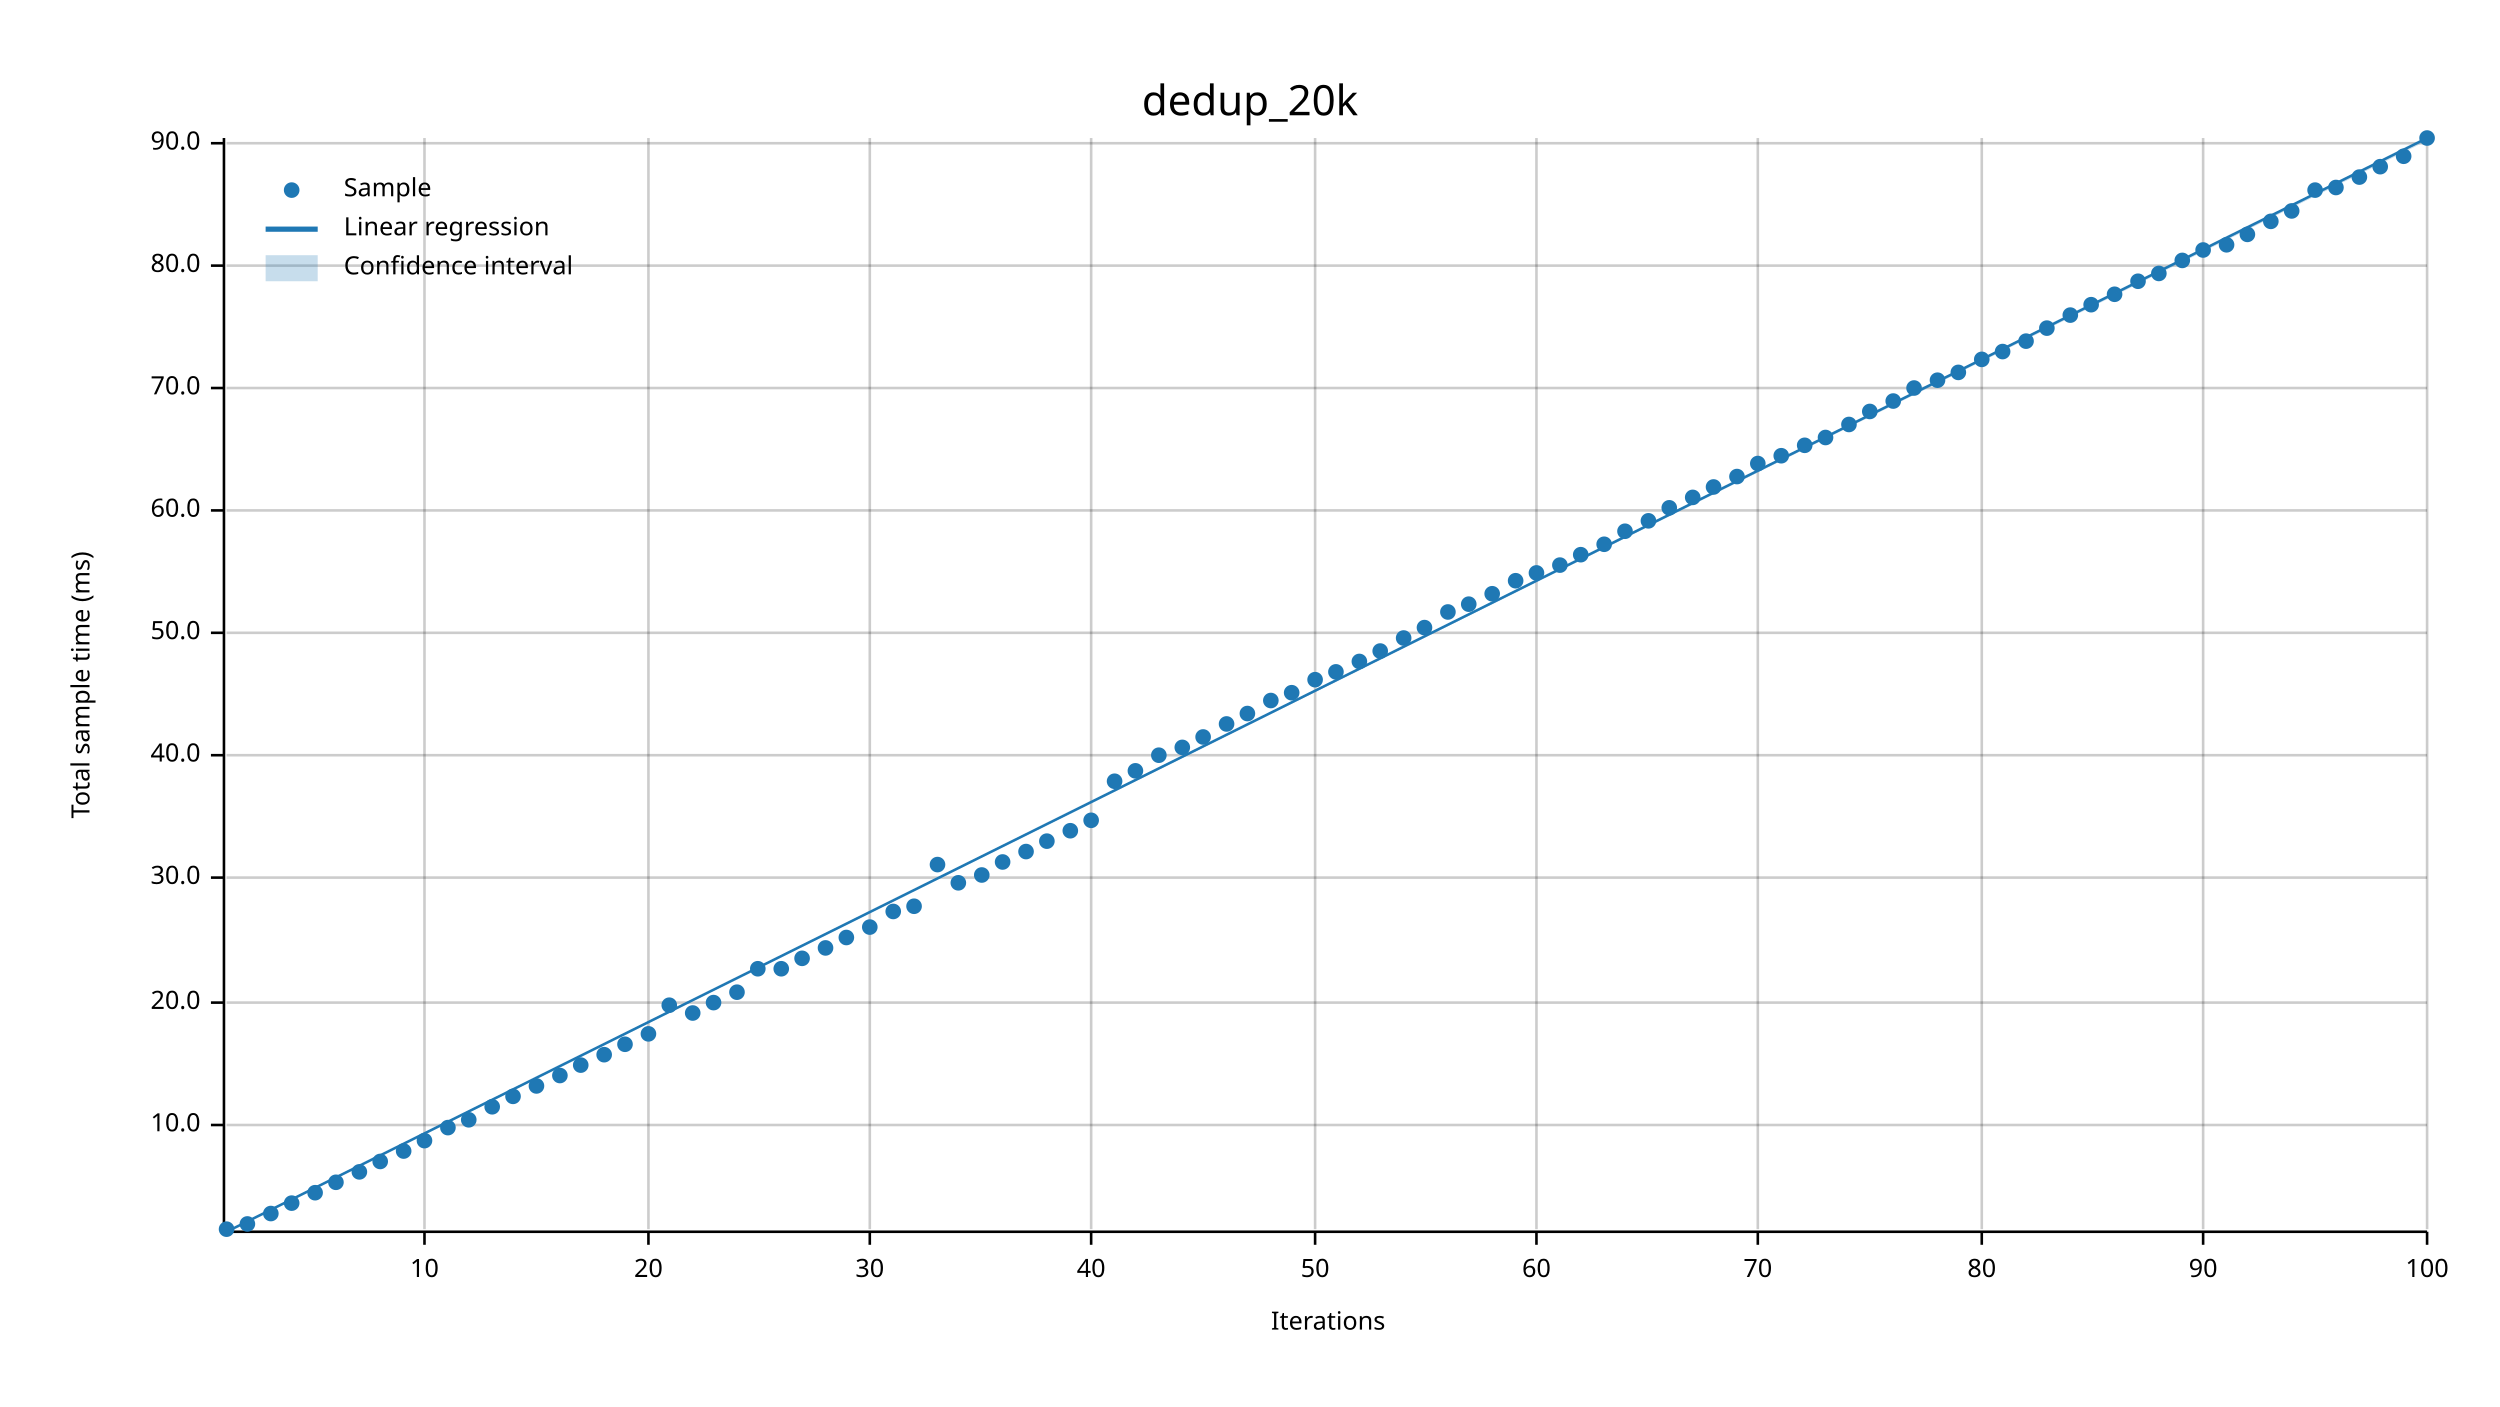
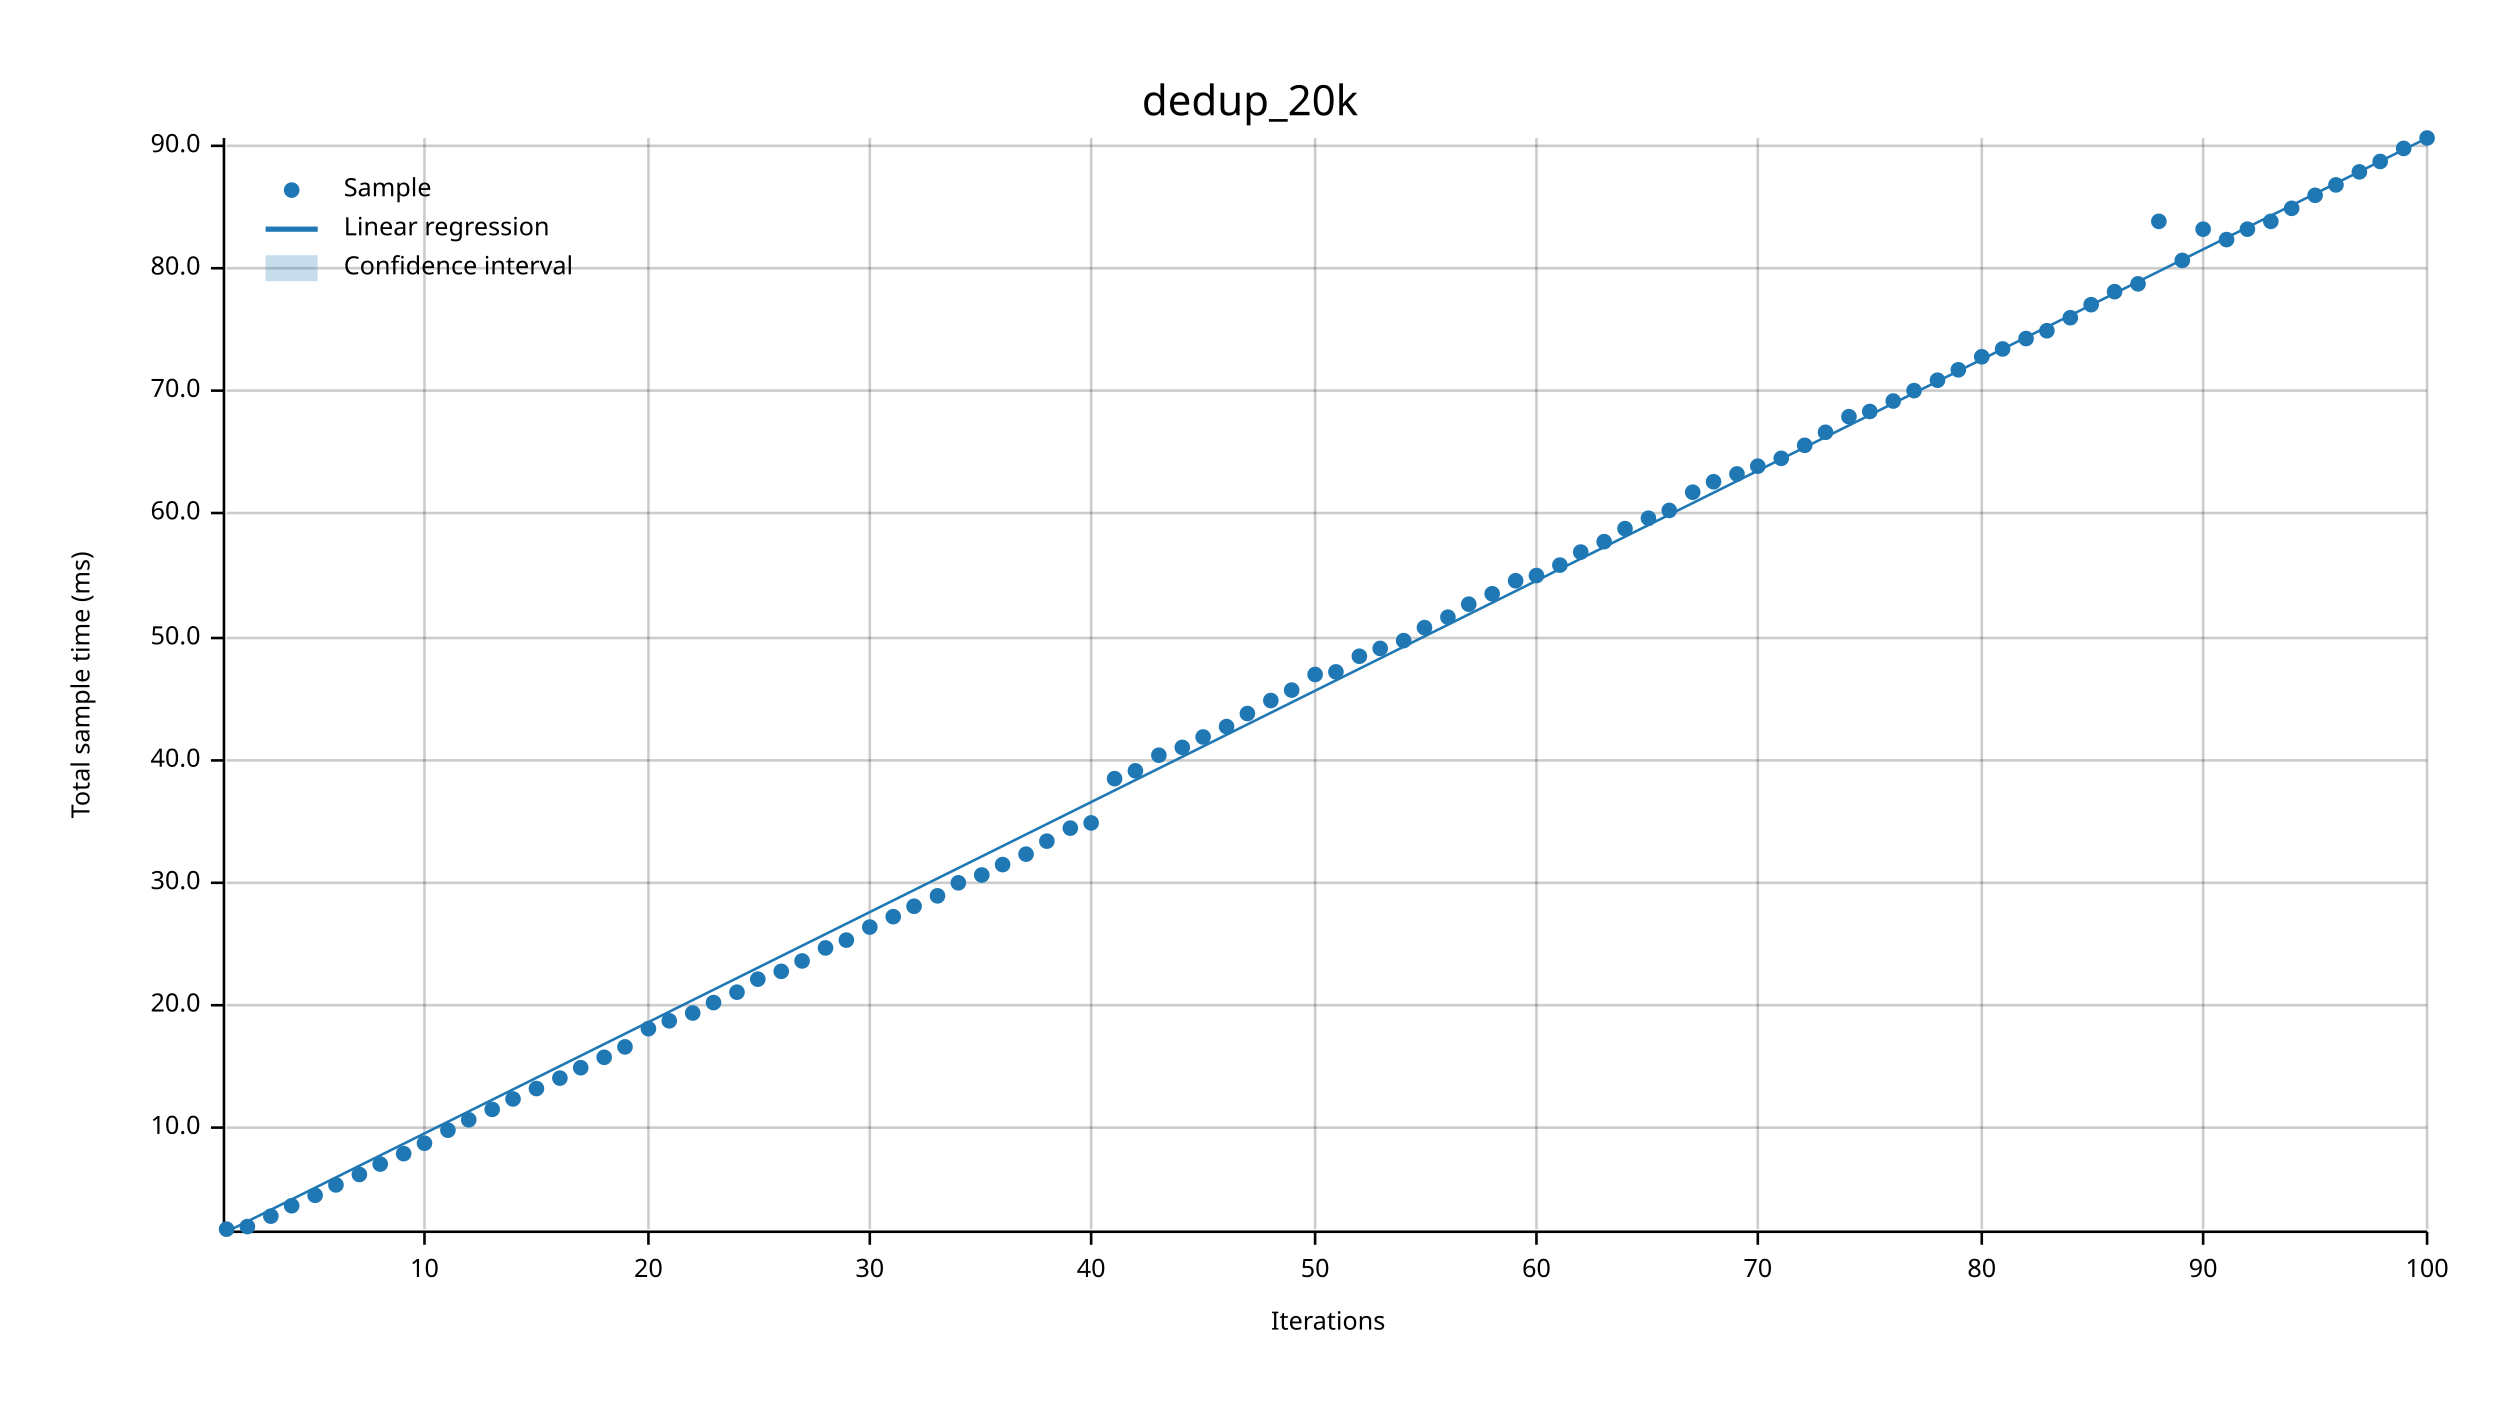
<svg xmlns="http://www.w3.org/2000/svg" width="960" height="540" viewBox="0 0 960 540">
  <text x="480" y="32" dy="0.76em" text-anchor="middle" font-family="sans-serif" font-size="16.129" opacity="1" fill="#000000">
dedup_20k
</text>
  <text x="27" y="263" dy="0.76em" text-anchor="middle" font-family="sans-serif" font-size="9.677" opacity="1" fill="#000000" transform="rotate(270, 27, 263)">
Total sample time (ms)
</text>
  <text x="510" y="513" dy="-0.5ex" text-anchor="middle" font-family="sans-serif" font-size="9.677" opacity="1" fill="#000000">
Iterations
</text>
  <line opacity="0.2" stroke="#000000" stroke-width="1" x1="163" y1="472" x2="163" y2="53" />
  <line opacity="0.2" stroke="#000000" stroke-width="1" x1="249" y1="472" x2="249" y2="53" />
  <line opacity="0.2" stroke="#000000" stroke-width="1" x1="334" y1="472" x2="334" y2="53" />
  <line opacity="0.2" stroke="#000000" stroke-width="1" x1="419" y1="472" x2="419" y2="53" />
  <line opacity="0.2" stroke="#000000" stroke-width="1" x1="505" y1="472" x2="505" y2="53" />
  <line opacity="0.2" stroke="#000000" stroke-width="1" x1="590" y1="472" x2="590" y2="53" />
  <line opacity="0.2" stroke="#000000" stroke-width="1" x1="675" y1="472" x2="675" y2="53" />
  <line opacity="0.2" stroke="#000000" stroke-width="1" x1="761" y1="472" x2="761" y2="53" />
  <line opacity="0.2" stroke="#000000" stroke-width="1" x1="846" y1="472" x2="846" y2="53" />
  <line opacity="0.2" stroke="#000000" stroke-width="1" x1="932" y1="472" x2="932" y2="53" />
-   <line opacity="0.2" stroke="#000000" stroke-width="1" x1="87" y1="432" x2="932" y2="432" />
-   <line opacity="0.2" stroke="#000000" stroke-width="1" x1="87" y1="385" x2="932" y2="385" />
-   <line opacity="0.2" stroke="#000000" stroke-width="1" x1="87" y1="337" x2="932" y2="337" />
-   <line opacity="0.2" stroke="#000000" stroke-width="1" x1="87" y1="290" x2="932" y2="290" />
-   <line opacity="0.2" stroke="#000000" stroke-width="1" x1="87" y1="243" x2="932" y2="243" />
-   <line opacity="0.2" stroke="#000000" stroke-width="1" x1="87" y1="196" x2="932" y2="196" />
-   <line opacity="0.2" stroke="#000000" stroke-width="1" x1="87" y1="149" x2="932" y2="149" />
-   <line opacity="0.2" stroke="#000000" stroke-width="1" x1="87" y1="102" x2="932" y2="102" />
-   <line opacity="0.2" stroke="#000000" stroke-width="1" x1="87" y1="55" x2="932" y2="55" />
+   <line opacity="0.2" stroke="#000000" stroke-width="1" x1="87" y1="433" x2="932" y2="433" />
+   <line opacity="0.2" stroke="#000000" stroke-width="1" x1="87" y1="386" x2="932" y2="386" />
+   <line opacity="0.2" stroke="#000000" stroke-width="1" x1="87" y1="339" x2="932" y2="339" />
+   <line opacity="0.2" stroke="#000000" stroke-width="1" x1="87" y1="292" x2="932" y2="292" />
+   <line opacity="0.2" stroke="#000000" stroke-width="1" x1="87" y1="245" x2="932" y2="245" />
+   <line opacity="0.2" stroke="#000000" stroke-width="1" x1="87" y1="197" x2="932" y2="197" />
+   <line opacity="0.2" stroke="#000000" stroke-width="1" x1="87" y1="150" x2="932" y2="150" />
+   <line opacity="0.2" stroke="#000000" stroke-width="1" x1="87" y1="103" x2="932" y2="103" />
+   <line opacity="0.2" stroke="#000000" stroke-width="1" x1="87" y1="56" x2="932" y2="56" />
  <polyline fill="none" opacity="1" stroke="#000000" stroke-width="1" points="86,53 86,472 " />
-   <text x="77" y="432" dy="0.5ex" text-anchor="end" font-family="sans-serif" font-size="9.677" opacity="1" fill="#000000">
+   <text x="77" y="433" dy="0.5ex" text-anchor="end" font-family="sans-serif" font-size="9.677" opacity="1" fill="#000000">
10.0
</text>
-   <polyline fill="none" opacity="1" stroke="#000000" stroke-width="1" points="81,432 86,432 " />
-   <text x="77" y="385" dy="0.5ex" text-anchor="end" font-family="sans-serif" font-size="9.677" opacity="1" fill="#000000">
+   <polyline fill="none" opacity="1" stroke="#000000" stroke-width="1" points="81,433 86,433 " />
+   <text x="77" y="386" dy="0.5ex" text-anchor="end" font-family="sans-serif" font-size="9.677" opacity="1" fill="#000000">
20.0
</text>
-   <polyline fill="none" opacity="1" stroke="#000000" stroke-width="1" points="81,385 86,385 " />
-   <text x="77" y="337" dy="0.5ex" text-anchor="end" font-family="sans-serif" font-size="9.677" opacity="1" fill="#000000">
+   <polyline fill="none" opacity="1" stroke="#000000" stroke-width="1" points="81,386 86,386 " />
+   <text x="77" y="339" dy="0.5ex" text-anchor="end" font-family="sans-serif" font-size="9.677" opacity="1" fill="#000000">
30.0
</text>
-   <polyline fill="none" opacity="1" stroke="#000000" stroke-width="1" points="81,337 86,337 " />
-   <text x="77" y="290" dy="0.5ex" text-anchor="end" font-family="sans-serif" font-size="9.677" opacity="1" fill="#000000">
+   <polyline fill="none" opacity="1" stroke="#000000" stroke-width="1" points="81,339 86,339 " />
+   <text x="77" y="292" dy="0.5ex" text-anchor="end" font-family="sans-serif" font-size="9.677" opacity="1" fill="#000000">
40.0
</text>
-   <polyline fill="none" opacity="1" stroke="#000000" stroke-width="1" points="81,290 86,290 " />
-   <text x="77" y="243" dy="0.5ex" text-anchor="end" font-family="sans-serif" font-size="9.677" opacity="1" fill="#000000">
+   <polyline fill="none" opacity="1" stroke="#000000" stroke-width="1" points="81,292 86,292 " />
+   <text x="77" y="245" dy="0.5ex" text-anchor="end" font-family="sans-serif" font-size="9.677" opacity="1" fill="#000000">
50.0
</text>
-   <polyline fill="none" opacity="1" stroke="#000000" stroke-width="1" points="81,243 86,243 " />
-   <text x="77" y="196" dy="0.5ex" text-anchor="end" font-family="sans-serif" font-size="9.677" opacity="1" fill="#000000">
+   <polyline fill="none" opacity="1" stroke="#000000" stroke-width="1" points="81,245 86,245 " />
+   <text x="77" y="197" dy="0.5ex" text-anchor="end" font-family="sans-serif" font-size="9.677" opacity="1" fill="#000000">
60.0
</text>
-   <polyline fill="none" opacity="1" stroke="#000000" stroke-width="1" points="81,196 86,196 " />
-   <text x="77" y="149" dy="0.5ex" text-anchor="end" font-family="sans-serif" font-size="9.677" opacity="1" fill="#000000">
+   <polyline fill="none" opacity="1" stroke="#000000" stroke-width="1" points="81,197 86,197 " />
+   <text x="77" y="150" dy="0.5ex" text-anchor="end" font-family="sans-serif" font-size="9.677" opacity="1" fill="#000000">
70.0
</text>
-   <polyline fill="none" opacity="1" stroke="#000000" stroke-width="1" points="81,149 86,149 " />
-   <text x="77" y="102" dy="0.5ex" text-anchor="end" font-family="sans-serif" font-size="9.677" opacity="1" fill="#000000">
+   <polyline fill="none" opacity="1" stroke="#000000" stroke-width="1" points="81,150 86,150 " />
+   <text x="77" y="103" dy="0.5ex" text-anchor="end" font-family="sans-serif" font-size="9.677" opacity="1" fill="#000000">
80.0
</text>
-   <polyline fill="none" opacity="1" stroke="#000000" stroke-width="1" points="81,102 86,102 " />
-   <text x="77" y="55" dy="0.5ex" text-anchor="end" font-family="sans-serif" font-size="9.677" opacity="1" fill="#000000">
+   <polyline fill="none" opacity="1" stroke="#000000" stroke-width="1" points="81,103 86,103 " />
+   <text x="77" y="56" dy="0.5ex" text-anchor="end" font-family="sans-serif" font-size="9.677" opacity="1" fill="#000000">
90.0
</text>
-   <polyline fill="none" opacity="1" stroke="#000000" stroke-width="1" points="81,55 86,55 " />
+   <polyline fill="none" opacity="1" stroke="#000000" stroke-width="1" points="81,56 86,56 " />
  <polyline fill="none" opacity="1" stroke="#000000" stroke-width="1" points="87,473 932,473 " />
  <text x="163" y="483" dy="0.76em" text-anchor="middle" font-family="sans-serif" font-size="9.677" opacity="1" fill="#000000">
10
</text>
  <polyline fill="none" opacity="1" stroke="#000000" stroke-width="1" points="163,473 163,478 " />
  <text x="249" y="483" dy="0.76em" text-anchor="middle" font-family="sans-serif" font-size="9.677" opacity="1" fill="#000000">
20
</text>
  <polyline fill="none" opacity="1" stroke="#000000" stroke-width="1" points="249,473 249,478 " />
  <text x="334" y="483" dy="0.76em" text-anchor="middle" font-family="sans-serif" font-size="9.677" opacity="1" fill="#000000">
30
</text>
  <polyline fill="none" opacity="1" stroke="#000000" stroke-width="1" points="334,473 334,478 " />
  <text x="419" y="483" dy="0.76em" text-anchor="middle" font-family="sans-serif" font-size="9.677" opacity="1" fill="#000000">
40
</text>
  <polyline fill="none" opacity="1" stroke="#000000" stroke-width="1" points="419,473 419,478 " />
  <text x="505" y="483" dy="0.76em" text-anchor="middle" font-family="sans-serif" font-size="9.677" opacity="1" fill="#000000">
50
</text>
  <polyline fill="none" opacity="1" stroke="#000000" stroke-width="1" points="505,473 505,478 " />
  <text x="590" y="483" dy="0.76em" text-anchor="middle" font-family="sans-serif" font-size="9.677" opacity="1" fill="#000000">
60
</text>
  <polyline fill="none" opacity="1" stroke="#000000" stroke-width="1" points="590,473 590,478 " />
  <text x="675" y="483" dy="0.76em" text-anchor="middle" font-family="sans-serif" font-size="9.677" opacity="1" fill="#000000">
70
</text>
  <polyline fill="none" opacity="1" stroke="#000000" stroke-width="1" points="675,473 675,478 " />
  <text x="761" y="483" dy="0.76em" text-anchor="middle" font-family="sans-serif" font-size="9.677" opacity="1" fill="#000000">
80
</text>
  <polyline fill="none" opacity="1" stroke="#000000" stroke-width="1" points="761,473 761,478 " />
  <text x="846" y="483" dy="0.76em" text-anchor="middle" font-family="sans-serif" font-size="9.677" opacity="1" fill="#000000">
90
</text>
  <polyline fill="none" opacity="1" stroke="#000000" stroke-width="1" points="846,473 846,478 " />
  <text x="932" y="483" dy="0.76em" text-anchor="middle" font-family="sans-serif" font-size="9.677" opacity="1" fill="#000000">
100
</text>
  <polyline fill="none" opacity="1" stroke="#000000" stroke-width="1" points="932,473 932,478 " />
  <circle cx="87" cy="472" r="3" opacity="1" fill="#1F78B4" stroke="none" stroke-width="1" />
-   <circle cx="95" cy="470" r="3" opacity="1" fill="#1F78B4" stroke="none" stroke-width="1" />
-   <circle cx="104" cy="466" r="3" opacity="1" fill="#1F78B4" stroke="none" stroke-width="1" />
-   <circle cx="112" cy="462" r="3" opacity="1" fill="#1F78B4" stroke="none" stroke-width="1" />
-   <circle cx="121" cy="458" r="3" opacity="1" fill="#1F78B4" stroke="none" stroke-width="1" />
-   <circle cx="129" cy="454" r="3" opacity="1" fill="#1F78B4" stroke="none" stroke-width="1" />
-   <circle cx="138" cy="450" r="3" opacity="1" fill="#1F78B4" stroke="none" stroke-width="1" />
-   <circle cx="146" cy="446" r="3" opacity="1" fill="#1F78B4" stroke="none" stroke-width="1" />
-   <circle cx="155" cy="442" r="3" opacity="1" fill="#1F78B4" stroke="none" stroke-width="1" />
-   <circle cx="163" cy="438" r="3" opacity="1" fill="#1F78B4" stroke="none" stroke-width="1" />
-   <circle cx="172" cy="433" r="3" opacity="1" fill="#1F78B4" stroke="none" stroke-width="1" />
+   <circle cx="95" cy="471" r="3" opacity="1" fill="#1F78B4" stroke="none" stroke-width="1" />
+   <circle cx="104" cy="467" r="3" opacity="1" fill="#1F78B4" stroke="none" stroke-width="1" />
+   <circle cx="112" cy="463" r="3" opacity="1" fill="#1F78B4" stroke="none" stroke-width="1" />
+   <circle cx="121" cy="459" r="3" opacity="1" fill="#1F78B4" stroke="none" stroke-width="1" />
+   <circle cx="129" cy="455" r="3" opacity="1" fill="#1F78B4" stroke="none" stroke-width="1" />
+   <circle cx="138" cy="451" r="3" opacity="1" fill="#1F78B4" stroke="none" stroke-width="1" />
+   <circle cx="146" cy="447" r="3" opacity="1" fill="#1F78B4" stroke="none" stroke-width="1" />
+   <circle cx="155" cy="443" r="3" opacity="1" fill="#1F78B4" stroke="none" stroke-width="1" />
+   <circle cx="163" cy="439" r="3" opacity="1" fill="#1F78B4" stroke="none" stroke-width="1" />
+   <circle cx="172" cy="434" r="3" opacity="1" fill="#1F78B4" stroke="none" stroke-width="1" />
  <circle cx="180" cy="430" r="3" opacity="1" fill="#1F78B4" stroke="none" stroke-width="1" />
-   <circle cx="189" cy="425" r="3" opacity="1" fill="#1F78B4" stroke="none" stroke-width="1" />
-   <circle cx="197" cy="421" r="3" opacity="1" fill="#1F78B4" stroke="none" stroke-width="1" />
-   <circle cx="206" cy="417" r="3" opacity="1" fill="#1F78B4" stroke="none" stroke-width="1" />
-   <circle cx="215" cy="413" r="3" opacity="1" fill="#1F78B4" stroke="none" stroke-width="1" />
-   <circle cx="223" cy="409" r="3" opacity="1" fill="#1F78B4" stroke="none" stroke-width="1" />
-   <circle cx="232" cy="405" r="3" opacity="1" fill="#1F78B4" stroke="none" stroke-width="1" />
-   <circle cx="240" cy="401" r="3" opacity="1" fill="#1F78B4" stroke="none" stroke-width="1" />
-   <circle cx="249" cy="397" r="3" opacity="1" fill="#1F78B4" stroke="none" stroke-width="1" />
-   <circle cx="257" cy="386" r="3" opacity="1" fill="#1F78B4" stroke="none" stroke-width="1" />
+   <circle cx="189" cy="426" r="3" opacity="1" fill="#1F78B4" stroke="none" stroke-width="1" />
+   <circle cx="197" cy="422" r="3" opacity="1" fill="#1F78B4" stroke="none" stroke-width="1" />
+   <circle cx="206" cy="418" r="3" opacity="1" fill="#1F78B4" stroke="none" stroke-width="1" />
+   <circle cx="215" cy="414" r="3" opacity="1" fill="#1F78B4" stroke="none" stroke-width="1" />
+   <circle cx="223" cy="410" r="3" opacity="1" fill="#1F78B4" stroke="none" stroke-width="1" />
+   <circle cx="232" cy="406" r="3" opacity="1" fill="#1F78B4" stroke="none" stroke-width="1" />
+   <circle cx="240" cy="402" r="3" opacity="1" fill="#1F78B4" stroke="none" stroke-width="1" />
+   <circle cx="249" cy="395" r="3" opacity="1" fill="#1F78B4" stroke="none" stroke-width="1" />
+   <circle cx="257" cy="392" r="3" opacity="1" fill="#1F78B4" stroke="none" stroke-width="1" />
  <circle cx="266" cy="389" r="3" opacity="1" fill="#1F78B4" stroke="none" stroke-width="1" />
  <circle cx="274" cy="385" r="3" opacity="1" fill="#1F78B4" stroke="none" stroke-width="1" />
  <circle cx="283" cy="381" r="3" opacity="1" fill="#1F78B4" stroke="none" stroke-width="1" />
-   <circle cx="291" cy="372" r="3" opacity="1" fill="#1F78B4" stroke="none" stroke-width="1" />
-   <circle cx="300" cy="372" r="3" opacity="1" fill="#1F78B4" stroke="none" stroke-width="1" />
-   <circle cx="308" cy="368" r="3" opacity="1" fill="#1F78B4" stroke="none" stroke-width="1" />
+   <circle cx="291" cy="376" r="3" opacity="1" fill="#1F78B4" stroke="none" stroke-width="1" />
+   <circle cx="300" cy="373" r="3" opacity="1" fill="#1F78B4" stroke="none" stroke-width="1" />
+   <circle cx="308" cy="369" r="3" opacity="1" fill="#1F78B4" stroke="none" stroke-width="1" />
  <circle cx="317" cy="364" r="3" opacity="1" fill="#1F78B4" stroke="none" stroke-width="1" />
-   <circle cx="325" cy="360" r="3" opacity="1" fill="#1F78B4" stroke="none" stroke-width="1" />
+   <circle cx="325" cy="361" r="3" opacity="1" fill="#1F78B4" stroke="none" stroke-width="1" />
  <circle cx="334" cy="356" r="3" opacity="1" fill="#1F78B4" stroke="none" stroke-width="1" />
-   <circle cx="343" cy="350" r="3" opacity="1" fill="#1F78B4" stroke="none" stroke-width="1" />
+   <circle cx="343" cy="352" r="3" opacity="1" fill="#1F78B4" stroke="none" stroke-width="1" />
  <circle cx="351" cy="348" r="3" opacity="1" fill="#1F78B4" stroke="none" stroke-width="1" />
-   <circle cx="360" cy="332" r="3" opacity="1" fill="#1F78B4" stroke="none" stroke-width="1" />
+   <circle cx="360" cy="344" r="3" opacity="1" fill="#1F78B4" stroke="none" stroke-width="1" />
  <circle cx="368" cy="339" r="3" opacity="1" fill="#1F78B4" stroke="none" stroke-width="1" />
  <circle cx="377" cy="336" r="3" opacity="1" fill="#1F78B4" stroke="none" stroke-width="1" />
-   <circle cx="385" cy="331" r="3" opacity="1" fill="#1F78B4" stroke="none" stroke-width="1" />
-   <circle cx="394" cy="327" r="3" opacity="1" fill="#1F78B4" stroke="none" stroke-width="1" />
+   <circle cx="385" cy="332" r="3" opacity="1" fill="#1F78B4" stroke="none" stroke-width="1" />
+   <circle cx="394" cy="328" r="3" opacity="1" fill="#1F78B4" stroke="none" stroke-width="1" />
  <circle cx="402" cy="323" r="3" opacity="1" fill="#1F78B4" stroke="none" stroke-width="1" />
-   <circle cx="411" cy="319" r="3" opacity="1" fill="#1F78B4" stroke="none" stroke-width="1" />
-   <circle cx="419" cy="315" r="3" opacity="1" fill="#1F78B4" stroke="none" stroke-width="1" />
-   <circle cx="428" cy="300" r="3" opacity="1" fill="#1F78B4" stroke="none" stroke-width="1" />
+   <circle cx="411" cy="318" r="3" opacity="1" fill="#1F78B4" stroke="none" stroke-width="1" />
+   <circle cx="419" cy="316" r="3" opacity="1" fill="#1F78B4" stroke="none" stroke-width="1" />
+   <circle cx="428" cy="299" r="3" opacity="1" fill="#1F78B4" stroke="none" stroke-width="1" />
  <circle cx="436" cy="296" r="3" opacity="1" fill="#1F78B4" stroke="none" stroke-width="1" />
  <circle cx="445" cy="290" r="3" opacity="1" fill="#1F78B4" stroke="none" stroke-width="1" />
  <circle cx="454" cy="287" r="3" opacity="1" fill="#1F78B4" stroke="none" stroke-width="1" />
  <circle cx="462" cy="283" r="3" opacity="1" fill="#1F78B4" stroke="none" stroke-width="1" />
-   <circle cx="471" cy="278" r="3" opacity="1" fill="#1F78B4" stroke="none" stroke-width="1" />
+   <circle cx="471" cy="279" r="3" opacity="1" fill="#1F78B4" stroke="none" stroke-width="1" />
  <circle cx="479" cy="274" r="3" opacity="1" fill="#1F78B4" stroke="none" stroke-width="1" />
  <circle cx="488" cy="269" r="3" opacity="1" fill="#1F78B4" stroke="none" stroke-width="1" />
-   <circle cx="496" cy="266" r="3" opacity="1" fill="#1F78B4" stroke="none" stroke-width="1" />
-   <circle cx="505" cy="261" r="3" opacity="1" fill="#1F78B4" stroke="none" stroke-width="1" />
+   <circle cx="496" cy="265" r="3" opacity="1" fill="#1F78B4" stroke="none" stroke-width="1" />
+   <circle cx="505" cy="259" r="3" opacity="1" fill="#1F78B4" stroke="none" stroke-width="1" />
  <circle cx="513" cy="258" r="3" opacity="1" fill="#1F78B4" stroke="none" stroke-width="1" />
-   <circle cx="522" cy="254" r="3" opacity="1" fill="#1F78B4" stroke="none" stroke-width="1" />
-   <circle cx="530" cy="250" r="3" opacity="1" fill="#1F78B4" stroke="none" stroke-width="1" />
-   <circle cx="539" cy="245" r="3" opacity="1" fill="#1F78B4" stroke="none" stroke-width="1" />
+   <circle cx="522" cy="252" r="3" opacity="1" fill="#1F78B4" stroke="none" stroke-width="1" />
+   <circle cx="530" cy="249" r="3" opacity="1" fill="#1F78B4" stroke="none" stroke-width="1" />
+   <circle cx="539" cy="246" r="3" opacity="1" fill="#1F78B4" stroke="none" stroke-width="1" />
  <circle cx="547" cy="241" r="3" opacity="1" fill="#1F78B4" stroke="none" stroke-width="1" />
-   <circle cx="556" cy="235" r="3" opacity="1" fill="#1F78B4" stroke="none" stroke-width="1" />
+   <circle cx="556" cy="237" r="3" opacity="1" fill="#1F78B4" stroke="none" stroke-width="1" />
  <circle cx="564" cy="232" r="3" opacity="1" fill="#1F78B4" stroke="none" stroke-width="1" />
  <circle cx="573" cy="228" r="3" opacity="1" fill="#1F78B4" stroke="none" stroke-width="1" />
  <circle cx="582" cy="223" r="3" opacity="1" fill="#1F78B4" stroke="none" stroke-width="1" />
-   <circle cx="590" cy="220" r="3" opacity="1" fill="#1F78B4" stroke="none" stroke-width="1" />
+   <circle cx="590" cy="221" r="3" opacity="1" fill="#1F78B4" stroke="none" stroke-width="1" />
  <circle cx="599" cy="217" r="3" opacity="1" fill="#1F78B4" stroke="none" stroke-width="1" />
-   <circle cx="607" cy="213" r="3" opacity="1" fill="#1F78B4" stroke="none" stroke-width="1" />
-   <circle cx="616" cy="209" r="3" opacity="1" fill="#1F78B4" stroke="none" stroke-width="1" />
-   <circle cx="624" cy="204" r="3" opacity="1" fill="#1F78B4" stroke="none" stroke-width="1" />
-   <circle cx="633" cy="200" r="3" opacity="1" fill="#1F78B4" stroke="none" stroke-width="1" />
-   <circle cx="641" cy="195" r="3" opacity="1" fill="#1F78B4" stroke="none" stroke-width="1" />
-   <circle cx="650" cy="191" r="3" opacity="1" fill="#1F78B4" stroke="none" stroke-width="1" />
-   <circle cx="658" cy="187" r="3" opacity="1" fill="#1F78B4" stroke="none" stroke-width="1" />
-   <circle cx="667" cy="183" r="3" opacity="1" fill="#1F78B4" stroke="none" stroke-width="1" />
-   <circle cx="675" cy="178" r="3" opacity="1" fill="#1F78B4" stroke="none" stroke-width="1" />
-   <circle cx="684" cy="175" r="3" opacity="1" fill="#1F78B4" stroke="none" stroke-width="1" />
+   <circle cx="607" cy="212" r="3" opacity="1" fill="#1F78B4" stroke="none" stroke-width="1" />
+   <circle cx="616" cy="208" r="3" opacity="1" fill="#1F78B4" stroke="none" stroke-width="1" />
+   <circle cx="624" cy="203" r="3" opacity="1" fill="#1F78B4" stroke="none" stroke-width="1" />
+   <circle cx="633" cy="199" r="3" opacity="1" fill="#1F78B4" stroke="none" stroke-width="1" />
+   <circle cx="641" cy="196" r="3" opacity="1" fill="#1F78B4" stroke="none" stroke-width="1" />
+   <circle cx="650" cy="189" r="3" opacity="1" fill="#1F78B4" stroke="none" stroke-width="1" />
+   <circle cx="658" cy="185" r="3" opacity="1" fill="#1F78B4" stroke="none" stroke-width="1" />
+   <circle cx="667" cy="182" r="3" opacity="1" fill="#1F78B4" stroke="none" stroke-width="1" />
+   <circle cx="675" cy="179" r="3" opacity="1" fill="#1F78B4" stroke="none" stroke-width="1" />
+   <circle cx="684" cy="176" r="3" opacity="1" fill="#1F78B4" stroke="none" stroke-width="1" />
  <circle cx="693" cy="171" r="3" opacity="1" fill="#1F78B4" stroke="none" stroke-width="1" />
-   <circle cx="701" cy="168" r="3" opacity="1" fill="#1F78B4" stroke="none" stroke-width="1" />
-   <circle cx="710" cy="163" r="3" opacity="1" fill="#1F78B4" stroke="none" stroke-width="1" />
+   <circle cx="701" cy="166" r="3" opacity="1" fill="#1F78B4" stroke="none" stroke-width="1" />
+   <circle cx="710" cy="160" r="3" opacity="1" fill="#1F78B4" stroke="none" stroke-width="1" />
  <circle cx="718" cy="158" r="3" opacity="1" fill="#1F78B4" stroke="none" stroke-width="1" />
  <circle cx="727" cy="154" r="3" opacity="1" fill="#1F78B4" stroke="none" stroke-width="1" />
-   <circle cx="735" cy="149" r="3" opacity="1" fill="#1F78B4" stroke="none" stroke-width="1" />
+   <circle cx="735" cy="150" r="3" opacity="1" fill="#1F78B4" stroke="none" stroke-width="1" />
  <circle cx="744" cy="146" r="3" opacity="1" fill="#1F78B4" stroke="none" stroke-width="1" />
-   <circle cx="752" cy="143" r="3" opacity="1" fill="#1F78B4" stroke="none" stroke-width="1" />
-   <circle cx="761" cy="138" r="3" opacity="1" fill="#1F78B4" stroke="none" stroke-width="1" />
-   <circle cx="769" cy="135" r="3" opacity="1" fill="#1F78B4" stroke="none" stroke-width="1" />
-   <circle cx="778" cy="131" r="3" opacity="1" fill="#1F78B4" stroke="none" stroke-width="1" />
-   <circle cx="786" cy="126" r="3" opacity="1" fill="#1F78B4" stroke="none" stroke-width="1" />
-   <circle cx="795" cy="121" r="3" opacity="1" fill="#1F78B4" stroke="none" stroke-width="1" />
+   <circle cx="752" cy="142" r="3" opacity="1" fill="#1F78B4" stroke="none" stroke-width="1" />
+   <circle cx="761" cy="137" r="3" opacity="1" fill="#1F78B4" stroke="none" stroke-width="1" />
+   <circle cx="769" cy="134" r="3" opacity="1" fill="#1F78B4" stroke="none" stroke-width="1" />
+   <circle cx="778" cy="130" r="3" opacity="1" fill="#1F78B4" stroke="none" stroke-width="1" />
+   <circle cx="786" cy="127" r="3" opacity="1" fill="#1F78B4" stroke="none" stroke-width="1" />
+   <circle cx="795" cy="122" r="3" opacity="1" fill="#1F78B4" stroke="none" stroke-width="1" />
  <circle cx="803" cy="117" r="3" opacity="1" fill="#1F78B4" stroke="none" stroke-width="1" />
-   <circle cx="812" cy="113" r="3" opacity="1" fill="#1F78B4" stroke="none" stroke-width="1" />
-   <circle cx="821" cy="108" r="3" opacity="1" fill="#1F78B4" stroke="none" stroke-width="1" />
-   <circle cx="829" cy="105" r="3" opacity="1" fill="#1F78B4" stroke="none" stroke-width="1" />
+   <circle cx="812" cy="112" r="3" opacity="1" fill="#1F78B4" stroke="none" stroke-width="1" />
+   <circle cx="821" cy="109" r="3" opacity="1" fill="#1F78B4" stroke="none" stroke-width="1" />
+   <circle cx="829" cy="85" r="3" opacity="1" fill="#1F78B4" stroke="none" stroke-width="1" />
  <circle cx="838" cy="100" r="3" opacity="1" fill="#1F78B4" stroke="none" stroke-width="1" />
-   <circle cx="846" cy="96" r="3" opacity="1" fill="#1F78B4" stroke="none" stroke-width="1" />
-   <circle cx="855" cy="94" r="3" opacity="1" fill="#1F78B4" stroke="none" stroke-width="1" />
-   <circle cx="863" cy="90" r="3" opacity="1" fill="#1F78B4" stroke="none" stroke-width="1" />
+   <circle cx="846" cy="88" r="3" opacity="1" fill="#1F78B4" stroke="none" stroke-width="1" />
+   <circle cx="855" cy="92" r="3" opacity="1" fill="#1F78B4" stroke="none" stroke-width="1" />
+   <circle cx="863" cy="88" r="3" opacity="1" fill="#1F78B4" stroke="none" stroke-width="1" />
  <circle cx="872" cy="85" r="3" opacity="1" fill="#1F78B4" stroke="none" stroke-width="1" />
-   <circle cx="880" cy="81" r="3" opacity="1" fill="#1F78B4" stroke="none" stroke-width="1" />
-   <circle cx="889" cy="73" r="3" opacity="1" fill="#1F78B4" stroke="none" stroke-width="1" />
-   <circle cx="897" cy="72" r="3" opacity="1" fill="#1F78B4" stroke="none" stroke-width="1" />
-   <circle cx="906" cy="68" r="3" opacity="1" fill="#1F78B4" stroke="none" stroke-width="1" />
-   <circle cx="914" cy="64" r="3" opacity="1" fill="#1F78B4" stroke="none" stroke-width="1" />
-   <circle cx="923" cy="60" r="3" opacity="1" fill="#1F78B4" stroke="none" stroke-width="1" />
+   <circle cx="880" cy="80" r="3" opacity="1" fill="#1F78B4" stroke="none" stroke-width="1" />
+   <circle cx="889" cy="75" r="3" opacity="1" fill="#1F78B4" stroke="none" stroke-width="1" />
+   <circle cx="897" cy="71" r="3" opacity="1" fill="#1F78B4" stroke="none" stroke-width="1" />
+   <circle cx="906" cy="66" r="3" opacity="1" fill="#1F78B4" stroke="none" stroke-width="1" />
+   <circle cx="914" cy="62" r="3" opacity="1" fill="#1F78B4" stroke="none" stroke-width="1" />
+   <circle cx="923" cy="57" r="3" opacity="1" fill="#1F78B4" stroke="none" stroke-width="1" />
  <circle cx="932" cy="53" r="3" opacity="1" fill="#1F78B4" stroke="none" stroke-width="1" />
  <polyline fill="none" opacity="1" stroke="#1F78B4" stroke-width="1" points="87,473 932,53 " />
-   <polygon opacity="0.25" fill="#1F78B4" points="87,473 932,54 932,53 " />
+   <polygon opacity="0.25" fill="#1F78B4" points="87,473 932,53 932,53 " />
  <text x="132" y="68" dy="0.76em" text-anchor="start" font-family="sans-serif" font-size="9.677" opacity="1" fill="#000000">
Sample
</text>
  <text x="132" y="83" dy="0.76em" text-anchor="start" font-family="sans-serif" font-size="9.677" opacity="1" fill="#000000">
Linear regression
</text>
  <text x="132" y="98" dy="0.76em" text-anchor="start" font-family="sans-serif" font-size="9.677" opacity="1" fill="#000000">
Confidence interval
</text>
  <circle cx="112" cy="73" r="3" opacity="1" fill="#1F78B4" stroke="none" stroke-width="1" />
  <polyline fill="none" opacity="1" stroke="#1F78B4" stroke-width="2" points="102,88 122,88 " />
  <rect x="102" y="98" width="20" height="10" opacity="0.25" fill="#1F78B4" stroke="none" />
</svg>
